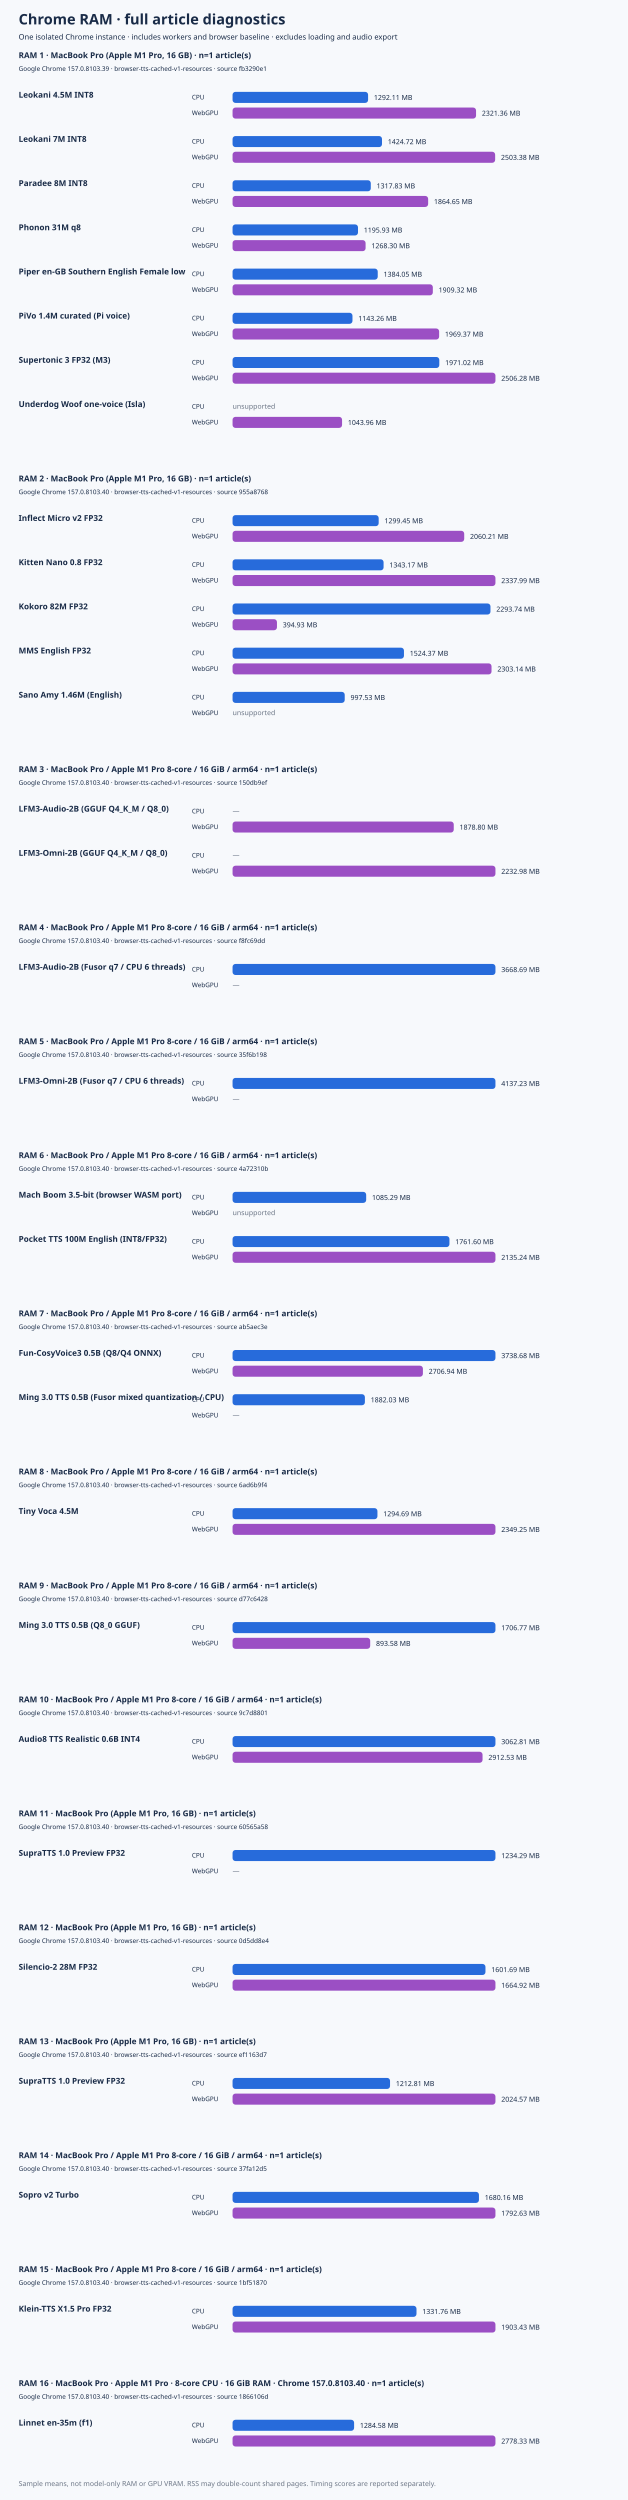
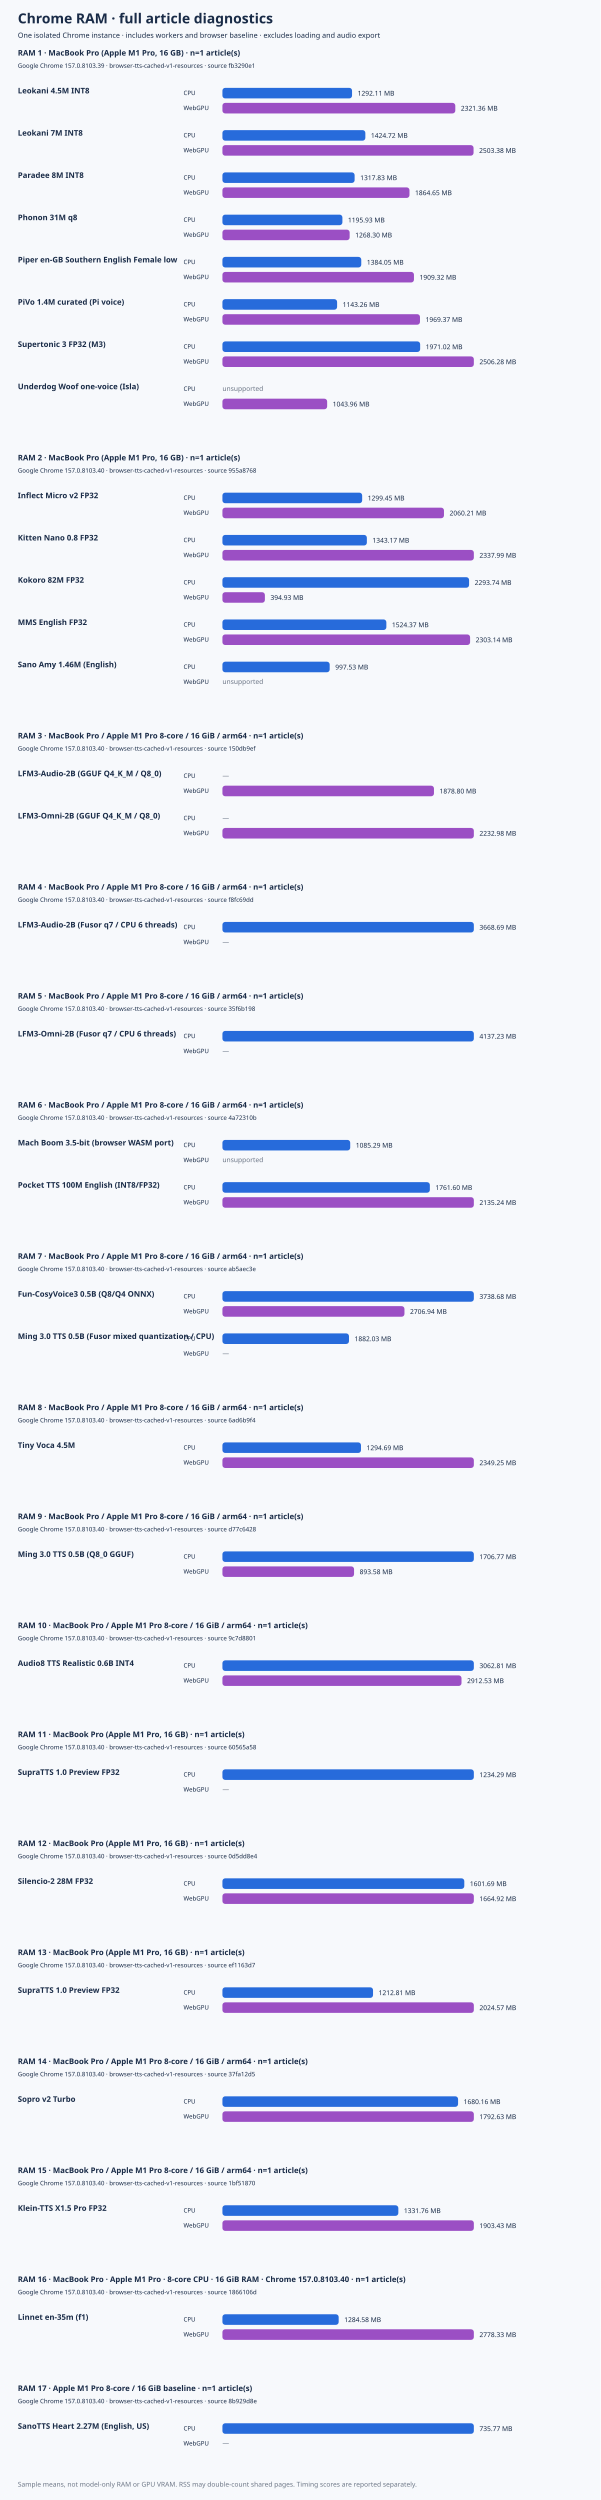
- <svg xmlns="http://www.w3.org/2000/svg" width="1080" height="4300" viewBox="0 0 1080 4300" role="img" aria-labelledby="title desc">
+ <svg xmlns="http://www.w3.org/2000/svg" width="1080" height="4496" viewBox="0 0 1080 4496" role="img" aria-labelledby="title desc">
  <rect width="100%" height="100%" fill="#f7f9fc" />
  <g font-family="system-ui,sans-serif" fill="#192b47">
    <text x="32" y="42" font-size="25" font-weight="700">Chrome RAM · full article diagnostics</text>
    <text x="32" y="68" font-size="13">One isolated Chrome instance · includes workers and browser baseline · excludes loading and audio export</text>
    <text x="32" y="100" font-size="14" font-weight="700">RAM 1 · MacBook Pro (Apple M1 Pro, 16 GB) · n=1 article(s)</text>
    <text x="32" y="122" font-size="11">Google Chrome 157.0.8103.39 · browser-tts-cached-v1-resources · source fb3290e1</text>
    <text x="32" y="168" font-size="14" font-weight="600">Leokani 4.5M INT8</text>
    <text x="330" y="171" font-size="11">CPU</text>
    <rect x="400" y="158" width="233.12" height="19" rx="5" fill="#276bdb" />
    <text x="643.12" y="172" font-size="12">1292.11 MB</text>
    <text x="330" y="198" font-size="11">WebGPU</text>
    <rect x="400" y="185" width="418.81" height="19" rx="5" fill="#9b4fc4" />
    <text x="828.81" y="199" font-size="12">2321.36 MB</text>
    <text x="32" y="244" font-size="14" font-weight="600">Leokani 7M INT8</text>
    <text x="330" y="247" font-size="11">CPU</text>
    <rect x="400" y="234" width="257.04" height="19" rx="5" fill="#276bdb" />
    <text x="667.04" y="248" font-size="12">1424.72 MB</text>
    <text x="330" y="274" font-size="11">WebGPU</text>
    <rect x="400" y="261" width="451.65" height="19" rx="5" fill="#9b4fc4" />
    <text x="861.65" y="275" font-size="12">2503.38 MB</text>
    <text x="32" y="320" font-size="14" font-weight="600">Paradee 8M INT8</text>
    <text x="330" y="323" font-size="11">CPU</text>
    <rect x="400" y="310" width="237.76" height="19" rx="5" fill="#276bdb" />
    <text x="647.76" y="324" font-size="12">1317.83 MB</text>
    <text x="330" y="350" font-size="11">WebGPU</text>
    <rect x="400" y="337" width="336.41" height="19" rx="5" fill="#9b4fc4" />
    <text x="746.41" y="351" font-size="12">1864.65 MB</text>
    <text x="32" y="396" font-size="14" font-weight="600">Phonon 31M q8</text>
    <text x="330" y="399" font-size="11">CPU</text>
    <rect x="400" y="386" width="215.77" height="19" rx="5" fill="#276bdb" />
    <text x="625.77" y="400" font-size="12">1195.93 MB</text>
    <text x="330" y="426" font-size="11">WebGPU</text>
    <rect x="400" y="413" width="228.82" height="19" rx="5" fill="#9b4fc4" />
    <text x="638.82" y="427" font-size="12">1268.30 MB</text>
    <text x="32" y="472" font-size="14" font-weight="600">Piper en-GB Southern English Female low</text>
    <text x="330" y="475" font-size="11">CPU</text>
    <rect x="400" y="462" width="249.71" height="19" rx="5" fill="#276bdb" />
    <text x="659.71" y="476" font-size="12">1384.05 MB</text>
    <text x="330" y="502" font-size="11">WebGPU</text>
    <rect x="400" y="489" width="344.47" height="19" rx="5" fill="#9b4fc4" />
    <text x="754.47" y="503" font-size="12">1909.32 MB</text>
    <text x="32" y="548" font-size="14" font-weight="600">PiVo 1.4M curated (Pi voice)</text>
    <text x="330" y="551" font-size="11">CPU</text>
    <rect x="400" y="538" width="206.26" height="19" rx="5" fill="#276bdb" />
    <text x="616.26" y="552" font-size="12">1143.26 MB</text>
    <text x="330" y="578" font-size="11">WebGPU</text>
    <rect x="400" y="565" width="355.31" height="19" rx="5" fill="#9b4fc4" />
    <text x="765.31" y="579" font-size="12">1969.37 MB</text>
    <text x="32" y="624" font-size="14" font-weight="600">Supertonic 3 FP32 (M3)</text>
    <text x="330" y="627" font-size="11">CPU</text>
    <rect x="400" y="614" width="355.60" height="19" rx="5" fill="#276bdb" />
    <text x="765.60" y="628" font-size="12">1971.02 MB</text>
    <text x="330" y="654" font-size="11">WebGPU</text>
    <rect x="400" y="641" width="452.17" height="19" rx="5" fill="#9b4fc4" />
    <text x="862.17" y="655" font-size="12">2506.28 MB</text>
    <text x="32" y="700" font-size="14" font-weight="600">Underdog Woof one-voice (Isla)</text>
    <text x="330" y="703" font-size="11">CPU</text>
    <text x="400" y="703" font-size="12" fill="#6c7686">unsupported</text>
    <text x="330" y="730" font-size="11">WebGPU</text>
    <rect x="400" y="717" width="188.35" height="19" rx="5" fill="#9b4fc4" />
    <text x="598.35" y="731" font-size="12">1043.96 MB</text>
    <text x="32" y="828" font-size="14" font-weight="700">RAM 2 · MacBook Pro (Apple M1 Pro, 16 GB) · n=1 article(s)</text>
    <text x="32" y="850" font-size="11">Google Chrome 157.0.8103.40 · browser-tts-cached-v1-resources · source 955a8768</text>
    <text x="32" y="896" font-size="14" font-weight="600">Inflect Micro v2 FP32</text>
    <text x="330" y="899" font-size="11">CPU</text>
    <rect x="400" y="886" width="251.32" height="19" rx="5" fill="#276bdb" />
    <text x="661.32" y="900" font-size="12">1299.45 MB</text>
    <text x="330" y="926" font-size="11">WebGPU</text>
    <rect x="400" y="913" width="398.45" height="19" rx="5" fill="#9b4fc4" />
    <text x="808.45" y="927" font-size="12">2060.21 MB</text>
    <text x="32" y="972" font-size="14" font-weight="600">Kitten Nano 0.8 FP32</text>
    <text x="330" y="975" font-size="11">CPU</text>
    <rect x="400" y="962" width="259.77" height="19" rx="5" fill="#276bdb" />
    <text x="669.77" y="976" font-size="12">1343.17 MB</text>
    <text x="330" y="1002" font-size="11">WebGPU</text>
    <rect x="400" y="989" width="452.17" height="19" rx="5" fill="#9b4fc4" />
    <text x="862.17" y="1003" font-size="12">2337.99 MB</text>
    <text x="32" y="1048" font-size="14" font-weight="600">Kokoro 82M FP32</text>
    <text x="330" y="1051" font-size="11">CPU</text>
    <rect x="400" y="1038" width="443.61" height="19" rx="5" fill="#276bdb" />
    <text x="853.61" y="1052" font-size="12">2293.74 MB</text>
    <text x="330" y="1078" font-size="11">WebGPU</text>
    <rect x="400" y="1065" width="76.38" height="19" rx="5" fill="#9b4fc4" />
    <text x="486.38" y="1079" font-size="12">394.93 MB</text>
    <text x="32" y="1124" font-size="14" font-weight="600">MMS English FP32</text>
    <text x="330" y="1127" font-size="11">CPU</text>
    <rect x="400" y="1114" width="294.82" height="19" rx="5" fill="#276bdb" />
    <text x="704.82" y="1128" font-size="12">1524.37 MB</text>
    <text x="330" y="1154" font-size="11">WebGPU</text>
    <rect x="400" y="1141" width="445.43" height="19" rx="5" fill="#9b4fc4" />
    <text x="855.43" y="1155" font-size="12">2303.14 MB</text>
    <text x="32" y="1200" font-size="14" font-weight="600">Sano Amy 1.46M (English)</text>
    <text x="330" y="1203" font-size="11">CPU</text>
    <rect x="400" y="1190" width="192.92" height="19" rx="5" fill="#276bdb" />
    <text x="602.92" y="1204" font-size="12">997.53 MB</text>
    <text x="330" y="1230" font-size="11">WebGPU</text>
    <text x="400" y="1230" font-size="12" fill="#6c7686">unsupported</text>
    <text x="32" y="1328" font-size="14" font-weight="700">RAM 3 · MacBook Pro / Apple M1 Pro 8-core / 16 GiB / arm64 · n=1 article(s)</text>
    <text x="32" y="1350" font-size="11">Google Chrome 157.0.8103.40 · browser-tts-cached-v1-resources · source 150db9ef</text>
    <text x="32" y="1396" font-size="14" font-weight="600">LFM3-Audio-2B (GGUF Q4_K_M / Q8_0)</text>
    <text x="330" y="1399" font-size="11">CPU</text>
    <text x="400" y="1399" font-size="12" fill="#6c7686">—</text>
    <text x="330" y="1426" font-size="11">WebGPU</text>
    <rect x="400" y="1413" width="380.45" height="19" rx="5" fill="#9b4fc4" />
    <text x="790.45" y="1427" font-size="12">1878.80 MB</text>
    <text x="32" y="1472" font-size="14" font-weight="600">LFM3-Omni-2B (GGUF Q4_K_M / Q8_0)</text>
    <text x="330" y="1475" font-size="11">CPU</text>
    <text x="400" y="1475" font-size="12" fill="#6c7686">—</text>
    <text x="330" y="1502" font-size="11">WebGPU</text>
    <rect x="400" y="1489" width="452.17" height="19" rx="5" fill="#9b4fc4" />
    <text x="862.17" y="1503" font-size="12">2232.98 MB</text>
    <text x="32" y="1600" font-size="14" font-weight="700">RAM 4 · MacBook Pro / Apple M1 Pro 8-core / 16 GiB / arm64 · n=1 article(s)</text>
    <text x="32" y="1622" font-size="11">Google Chrome 157.0.8103.40 · browser-tts-cached-v1-resources · source f8fc69dd</text>
    <text x="32" y="1668" font-size="14" font-weight="600">LFM3-Audio-2B (Fusor q7 / CPU 6 threads)</text>
    <text x="330" y="1671" font-size="11">CPU</text>
    <rect x="400" y="1658" width="452.17" height="19" rx="5" fill="#276bdb" />
    <text x="862.17" y="1672" font-size="12">3668.69 MB</text>
    <text x="330" y="1698" font-size="11">WebGPU</text>
    <text x="400" y="1698" font-size="12" fill="#6c7686">—</text>
    <text x="32" y="1796" font-size="14" font-weight="700">RAM 5 · MacBook Pro / Apple M1 Pro 8-core / 16 GiB / arm64 · n=1 article(s)</text>
    <text x="32" y="1818" font-size="11">Google Chrome 157.0.8103.40 · browser-tts-cached-v1-resources · source 35f6b198</text>
    <text x="32" y="1864" font-size="14" font-weight="600">LFM3-Omni-2B (Fusor q7 / CPU 6 threads)</text>
    <text x="330" y="1867" font-size="11">CPU</text>
    <rect x="400" y="1854" width="452.17" height="19" rx="5" fill="#276bdb" />
    <text x="862.17" y="1868" font-size="12">4137.23 MB</text>
    <text x="330" y="1894" font-size="11">WebGPU</text>
    <text x="400" y="1894" font-size="12" fill="#6c7686">—</text>
    <text x="32" y="1992" font-size="14" font-weight="700">RAM 6 · MacBook Pro / Apple M1 Pro 8-core / 16 GiB / arm64 · n=1 article(s)</text>
    <text x="32" y="2014" font-size="11">Google Chrome 157.0.8103.40 · browser-tts-cached-v1-resources · source 4a72310b</text>
    <text x="32" y="2060" font-size="14" font-weight="600">Mach Boom 3.5-bit (browser WASM port)</text>
    <text x="330" y="2063" font-size="11">CPU</text>
    <rect x="400" y="2050" width="229.83" height="19" rx="5" fill="#276bdb" />
    <text x="639.83" y="2064" font-size="12">1085.29 MB</text>
    <text x="330" y="2090" font-size="11">WebGPU</text>
    <text x="400" y="2090" font-size="12" fill="#6c7686">unsupported</text>
    <text x="32" y="2136" font-size="14" font-weight="600">Pocket TTS 100M English (INT8/FP32)</text>
    <text x="330" y="2139" font-size="11">CPU</text>
    <rect x="400" y="2126" width="373.05" height="19" rx="5" fill="#276bdb" />
    <text x="783.05" y="2140" font-size="12">1761.60 MB</text>
    <text x="330" y="2166" font-size="11">WebGPU</text>
    <rect x="400" y="2153" width="452.17" height="19" rx="5" fill="#9b4fc4" />
    <text x="862.17" y="2167" font-size="12">2135.24 MB</text>
    <text x="32" y="2264" font-size="14" font-weight="700">RAM 7 · MacBook Pro / Apple M1 Pro 8-core / 16 GiB / arm64 · n=1 article(s)</text>
    <text x="32" y="2286" font-size="11">Google Chrome 157.0.8103.40 · browser-tts-cached-v1-resources · source ab5aec3e</text>
    <text x="32" y="2332" font-size="14" font-weight="600">Fun-CosyVoice3 0.5B (Q8/Q4 ONNX)</text>
    <text x="330" y="2335" font-size="11">CPU</text>
    <rect x="400" y="2322" width="452.17" height="19" rx="5" fill="#276bdb" />
    <text x="862.17" y="2336" font-size="12">3738.68 MB</text>
    <text x="330" y="2362" font-size="11">WebGPU</text>
    <rect x="400" y="2349" width="327.39" height="19" rx="5" fill="#9b4fc4" />
    <text x="737.39" y="2363" font-size="12">2706.94 MB</text>
    <text x="32" y="2408" font-size="14" font-weight="600">Ming 3.0 TTS 0.5B (Fusor mixed quantization / CPU)</text>
    <text x="330" y="2411" font-size="11">CPU</text>
    <rect x="400" y="2398" width="227.62" height="19" rx="5" fill="#276bdb" />
    <text x="637.62" y="2412" font-size="12">1882.03 MB</text>
    <text x="330" y="2438" font-size="11">WebGPU</text>
    <text x="400" y="2438" font-size="12" fill="#6c7686">—</text>
    <text x="32" y="2536" font-size="14" font-weight="700">RAM 8 · MacBook Pro / Apple M1 Pro 8-core / 16 GiB / arm64 · n=1 article(s)</text>
    <text x="32" y="2558" font-size="11">Google Chrome 157.0.8103.40 · browser-tts-cached-v1-resources · source 6ad6b9f4</text>
    <text x="32" y="2604" font-size="14" font-weight="600">Tiny Voca 4.5M</text>
    <text x="330" y="2607" font-size="11">CPU</text>
    <rect x="400" y="2594" width="249.20" height="19" rx="5" fill="#276bdb" />
    <text x="659.20" y="2608" font-size="12">1294.69 MB</text>
    <text x="330" y="2634" font-size="11">WebGPU</text>
    <rect x="400" y="2621" width="452.17" height="19" rx="5" fill="#9b4fc4" />
    <text x="862.17" y="2635" font-size="12">2349.25 MB</text>
    <text x="32" y="2732" font-size="14" font-weight="700">RAM 9 · MacBook Pro / Apple M1 Pro 8-core / 16 GiB / arm64 · n=1 article(s)</text>
    <text x="32" y="2754" font-size="11">Google Chrome 157.0.8103.40 · browser-tts-cached-v1-resources · source d77c6428</text>
    <text x="32" y="2800" font-size="14" font-weight="600">Ming 3.0 TTS 0.5B (Q8_0 GGUF)</text>
    <text x="330" y="2803" font-size="11">CPU</text>
    <rect x="400" y="2790" width="452.17" height="19" rx="5" fill="#276bdb" />
    <text x="862.17" y="2804" font-size="12">1706.77 MB</text>
    <text x="330" y="2830" font-size="11">WebGPU</text>
    <rect x="400" y="2817" width="236.74" height="19" rx="5" fill="#9b4fc4" />
    <text x="646.74" y="2831" font-size="12">893.58 MB</text>
    <text x="32" y="2928" font-size="14" font-weight="700">RAM 10 · MacBook Pro / Apple M1 Pro 8-core / 16 GiB / arm64 · n=1 article(s)</text>
    <text x="32" y="2950" font-size="11">Google Chrome 157.0.8103.40 · browser-tts-cached-v1-resources · source 9c7d8801</text>
    <text x="32" y="2996" font-size="14" font-weight="600">Audio8 TTS Realistic 0.6B INT4</text>
    <text x="330" y="2999" font-size="11">CPU</text>
    <rect x="400" y="2986" width="452.17" height="19" rx="5" fill="#276bdb" />
    <text x="862.17" y="3000" font-size="12">3062.81 MB</text>
    <text x="330" y="3026" font-size="11">WebGPU</text>
    <rect x="400" y="3013" width="429.99" height="19" rx="5" fill="#9b4fc4" />
    <text x="839.99" y="3027" font-size="12">2912.53 MB</text>
    <text x="32" y="3124" font-size="14" font-weight="700">RAM 11 · MacBook Pro (Apple M1 Pro, 16 GB) · n=1 article(s)</text>
    <text x="32" y="3146" font-size="11">Google Chrome 157.0.8103.40 · browser-tts-cached-v1-resources · source 60565a58</text>
    <text x="32" y="3192" font-size="14" font-weight="600">SupraTTS 1.0 Preview FP32</text>
    <text x="330" y="3195" font-size="11">CPU</text>
    <rect x="400" y="3182" width="452.17" height="19" rx="5" fill="#276bdb" />
    <text x="862.17" y="3196" font-size="12">1234.29 MB</text>
    <text x="330" y="3222" font-size="11">WebGPU</text>
    <text x="400" y="3222" font-size="12" fill="#6c7686">—</text>
    <text x="32" y="3320" font-size="14" font-weight="700">RAM 12 · MacBook Pro (Apple M1 Pro, 16 GB) · n=1 article(s)</text>
    <text x="32" y="3342" font-size="11">Google Chrome 157.0.8103.40 · browser-tts-cached-v1-resources · source 0d5dd8e4</text>
    <text x="32" y="3388" font-size="14" font-weight="600">Silencio-2 28M FP32</text>
    <text x="330" y="3391" font-size="11">CPU</text>
    <rect x="400" y="3378" width="435.00" height="19" rx="5" fill="#276bdb" />
    <text x="845.00" y="3392" font-size="12">1601.69 MB</text>
    <text x="330" y="3418" font-size="11">WebGPU</text>
    <rect x="400" y="3405" width="452.17" height="19" rx="5" fill="#9b4fc4" />
    <text x="862.17" y="3419" font-size="12">1664.92 MB</text>
    <text x="32" y="3516" font-size="14" font-weight="700">RAM 13 · MacBook Pro (Apple M1 Pro, 16 GB) · n=1 article(s)</text>
    <text x="32" y="3538" font-size="11">Google Chrome 157.0.8103.40 · browser-tts-cached-v1-resources · source ef1163d7</text>
    <text x="32" y="3584" font-size="14" font-weight="600">SupraTTS 1.0 Preview FP32</text>
    <text x="330" y="3587" font-size="11">CPU</text>
    <rect x="400" y="3574" width="270.87" height="19" rx="5" fill="#276bdb" />
    <text x="680.87" y="3588" font-size="12">1212.81 MB</text>
    <text x="330" y="3614" font-size="11">WebGPU</text>
    <rect x="400" y="3601" width="452.17" height="19" rx="5" fill="#9b4fc4" />
    <text x="862.17" y="3615" font-size="12">2024.57 MB</text>
    <text x="32" y="3712" font-size="14" font-weight="700">RAM 14 · MacBook Pro / Apple M1 Pro 8-core / 16 GiB / arm64 · n=1 article(s)</text>
    <text x="32" y="3734" font-size="11">Google Chrome 157.0.8103.40 · browser-tts-cached-v1-resources · source 37fa12d5</text>
    <text x="32" y="3780" font-size="14" font-weight="600">Sopro v2 Turbo</text>
    <text x="330" y="3783" font-size="11">CPU</text>
    <rect x="400" y="3770" width="423.80" height="19" rx="5" fill="#276bdb" />
    <text x="833.80" y="3784" font-size="12">1680.16 MB</text>
    <text x="330" y="3810" font-size="11">WebGPU</text>
    <rect x="400" y="3797" width="452.17" height="19" rx="5" fill="#9b4fc4" />
    <text x="862.17" y="3811" font-size="12">1792.63 MB</text>
    <text x="32" y="3908" font-size="14" font-weight="700">RAM 15 · MacBook Pro / Apple M1 Pro 8-core / 16 GiB / arm64 · n=1 article(s)</text>
    <text x="32" y="3930" font-size="11">Google Chrome 157.0.8103.40 · browser-tts-cached-v1-resources · source 1bf51870</text>
    <text x="32" y="3976" font-size="14" font-weight="600">Klein-TTS X1.5 Pro FP32</text>
    <text x="330" y="3979" font-size="11">CPU</text>
    <rect x="400" y="3966" width="316.37" height="19" rx="5" fill="#276bdb" />
    <text x="726.37" y="3980" font-size="12">1331.76 MB</text>
    <text x="330" y="4006" font-size="11">WebGPU</text>
    <rect x="400" y="3993" width="452.17" height="19" rx="5" fill="#9b4fc4" />
    <text x="862.17" y="4007" font-size="12">1903.43 MB</text>
    <text x="32" y="4104" font-size="14" font-weight="700">RAM 16 · MacBook Pro · Apple M1 Pro · 8-core CPU · 16 GiB RAM · Chrome 157.0.8103.40 · n=1 article(s)</text>
    <text x="32" y="4126" font-size="11">Google Chrome 157.0.8103.40 · browser-tts-cached-v1-resources · source 1866106d</text>
    <text x="32" y="4172" font-size="14" font-weight="600">Linnet en-35m (f1)</text>
    <text x="330" y="4175" font-size="11">CPU</text>
    <rect x="400" y="4162" width="209.07" height="19" rx="5" fill="#276bdb" />
    <text x="619.07" y="4176" font-size="12">1284.58 MB</text>
    <text x="330" y="4202" font-size="11">WebGPU</text>
    <rect x="400" y="4189" width="452.17" height="19" rx="5" fill="#9b4fc4" />
    <text x="862.17" y="4203" font-size="12">2778.33 MB</text>
-     <text x="32" y="4276" font-size="12" fill="#6c7686">Sample means, not model-only RAM or GPU VRAM. RSS may double-count shared pages. Timing scores are reported separately.</text>
+     <text x="32" y="4300" font-size="14" font-weight="700">RAM 17 · Apple M1 Pro 8-core / 16 GiB baseline · n=1 article(s)</text>
+     <text x="32" y="4322" font-size="11">Google Chrome 157.0.8103.40 · browser-tts-cached-v1-resources · source 8b929d8e</text>
+     <text x="32" y="4368" font-size="14" font-weight="600">SanoTTS Heart 2.27M (English, US)</text>
+     <text x="330" y="4371" font-size="11">CPU</text>
+     <rect x="400" y="4358" width="452.17" height="19" rx="5" fill="#276bdb" />
+     <text x="862.17" y="4372" font-size="12">735.77 MB</text>
+     <text x="330" y="4398" font-size="11">WebGPU</text>
+     <text x="400" y="4398" font-size="12" fill="#6c7686">—</text>
+     <text x="32" y="4472" font-size="12" fill="#6c7686">Sample means, not model-only RAM or GPU VRAM. RSS may double-count shared pages. Timing scores are reported separately.</text>
  </g>
</svg>
